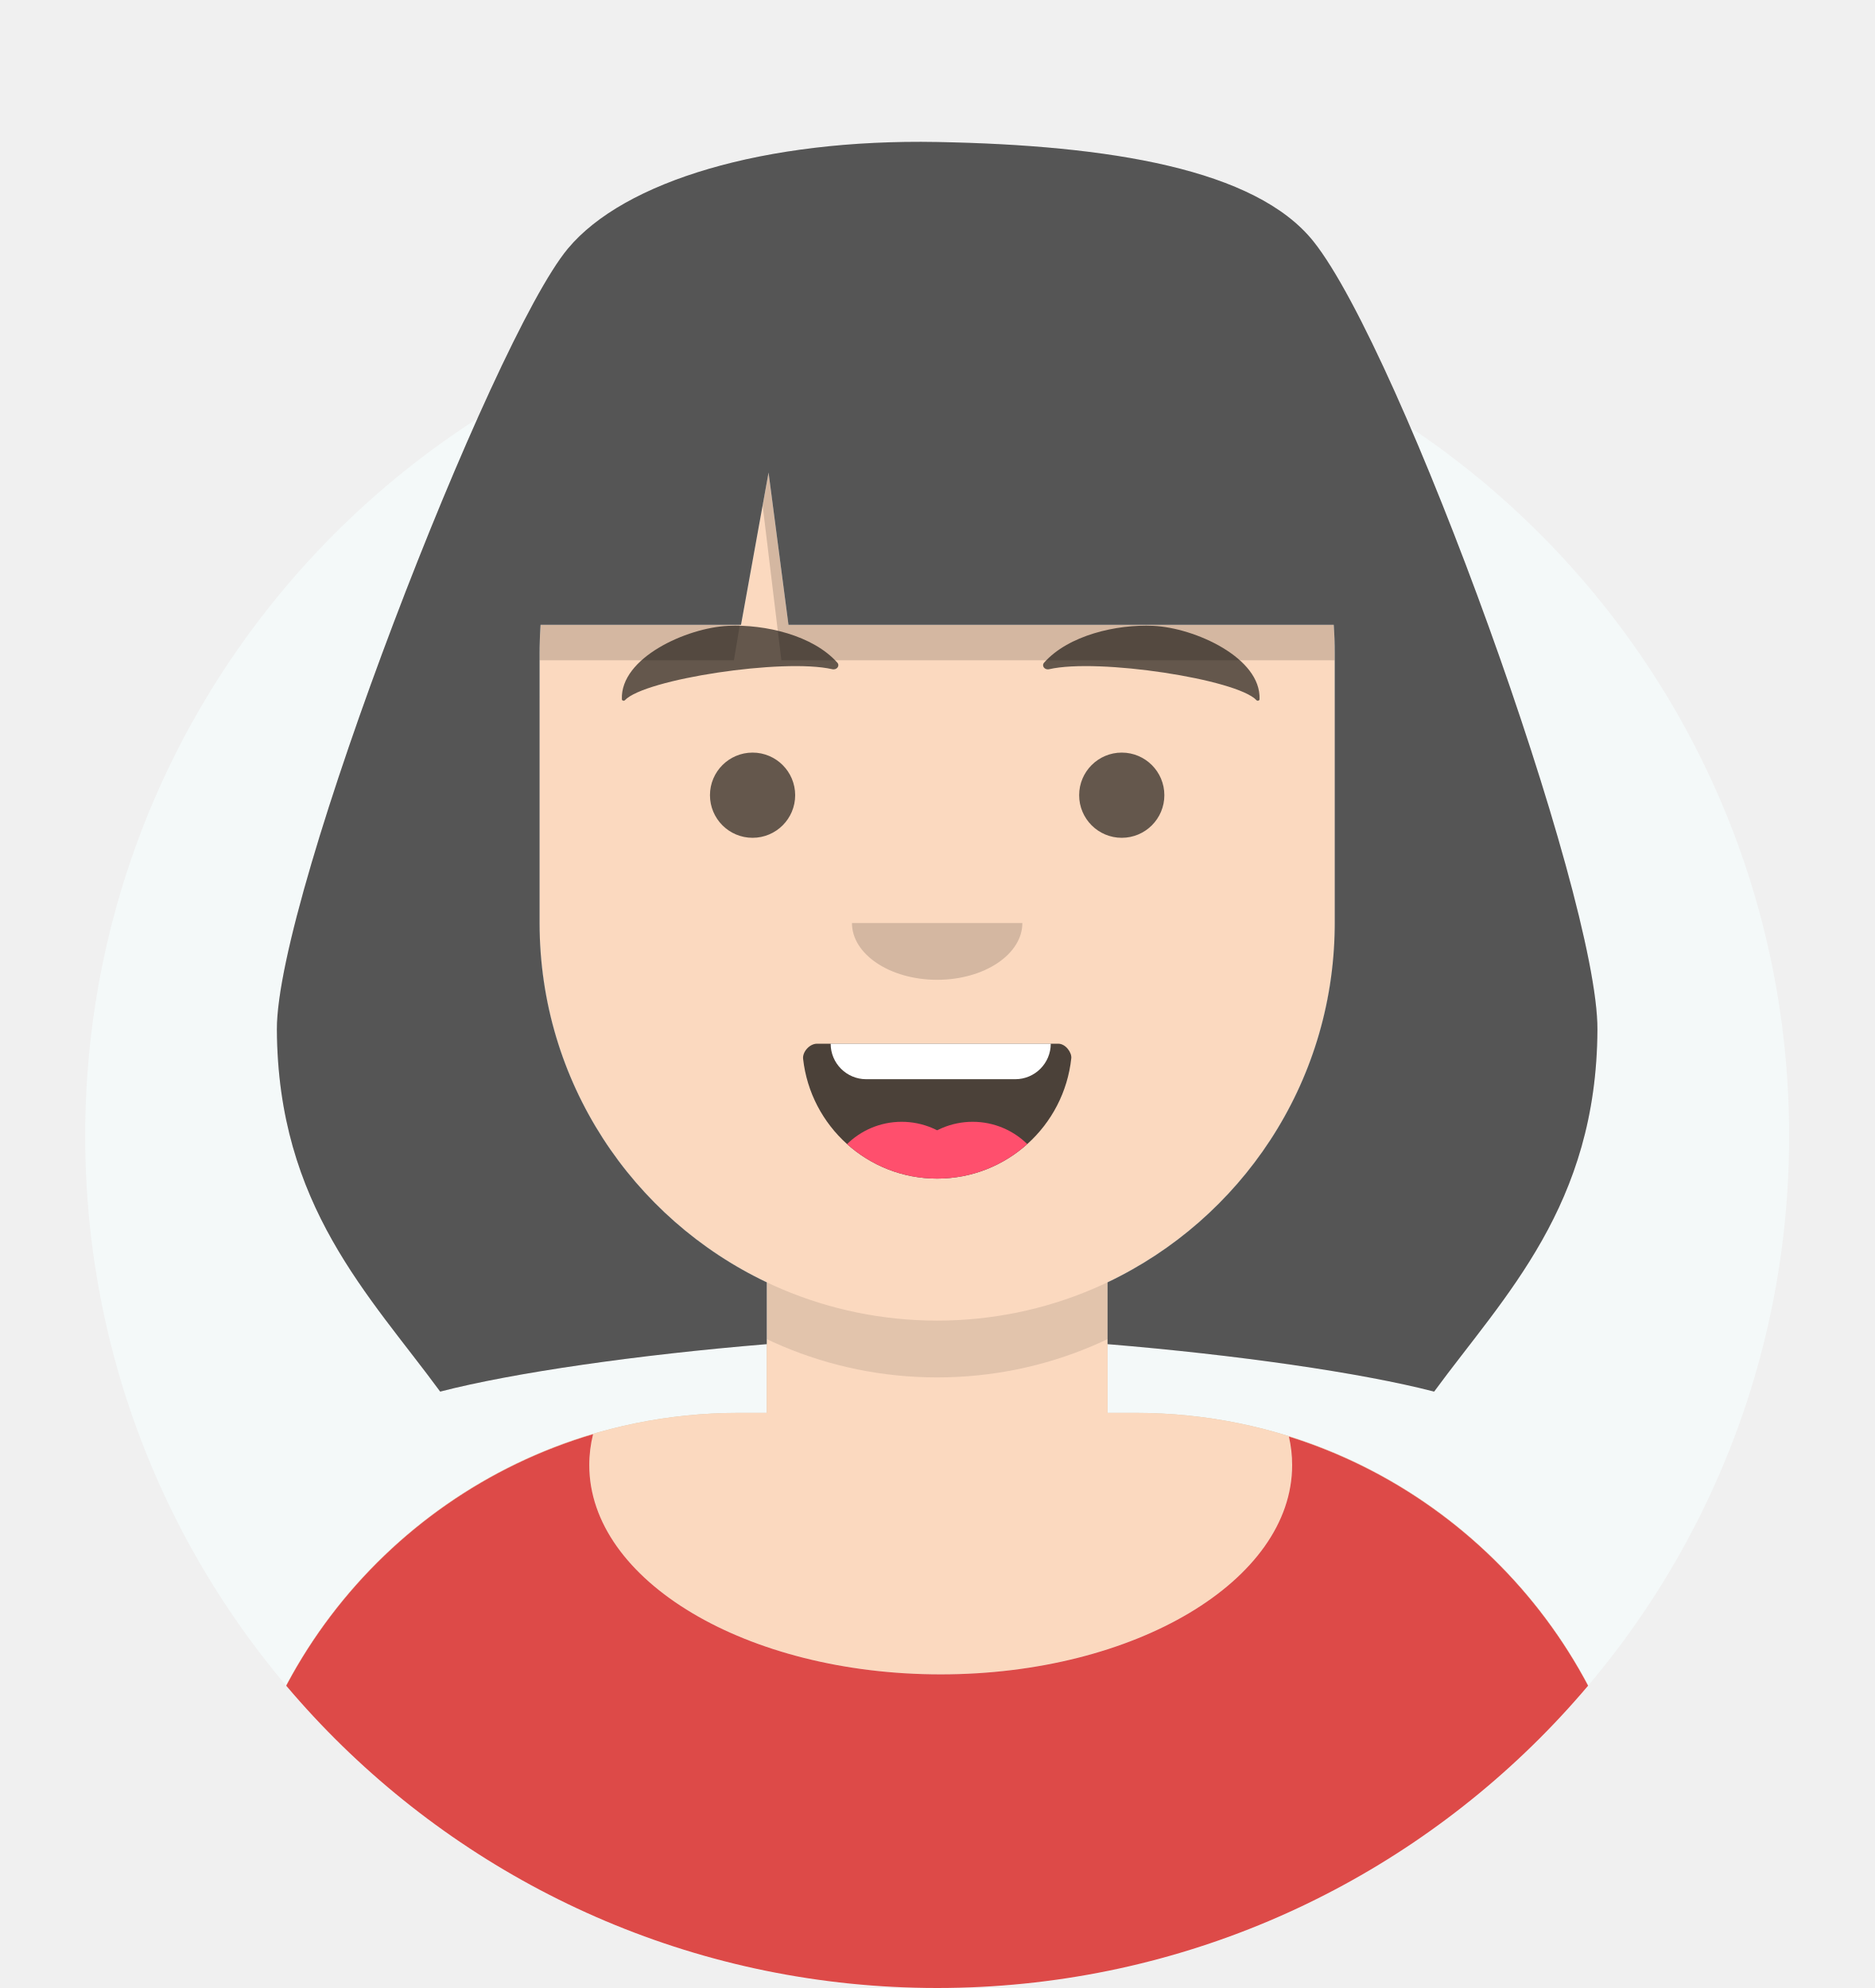
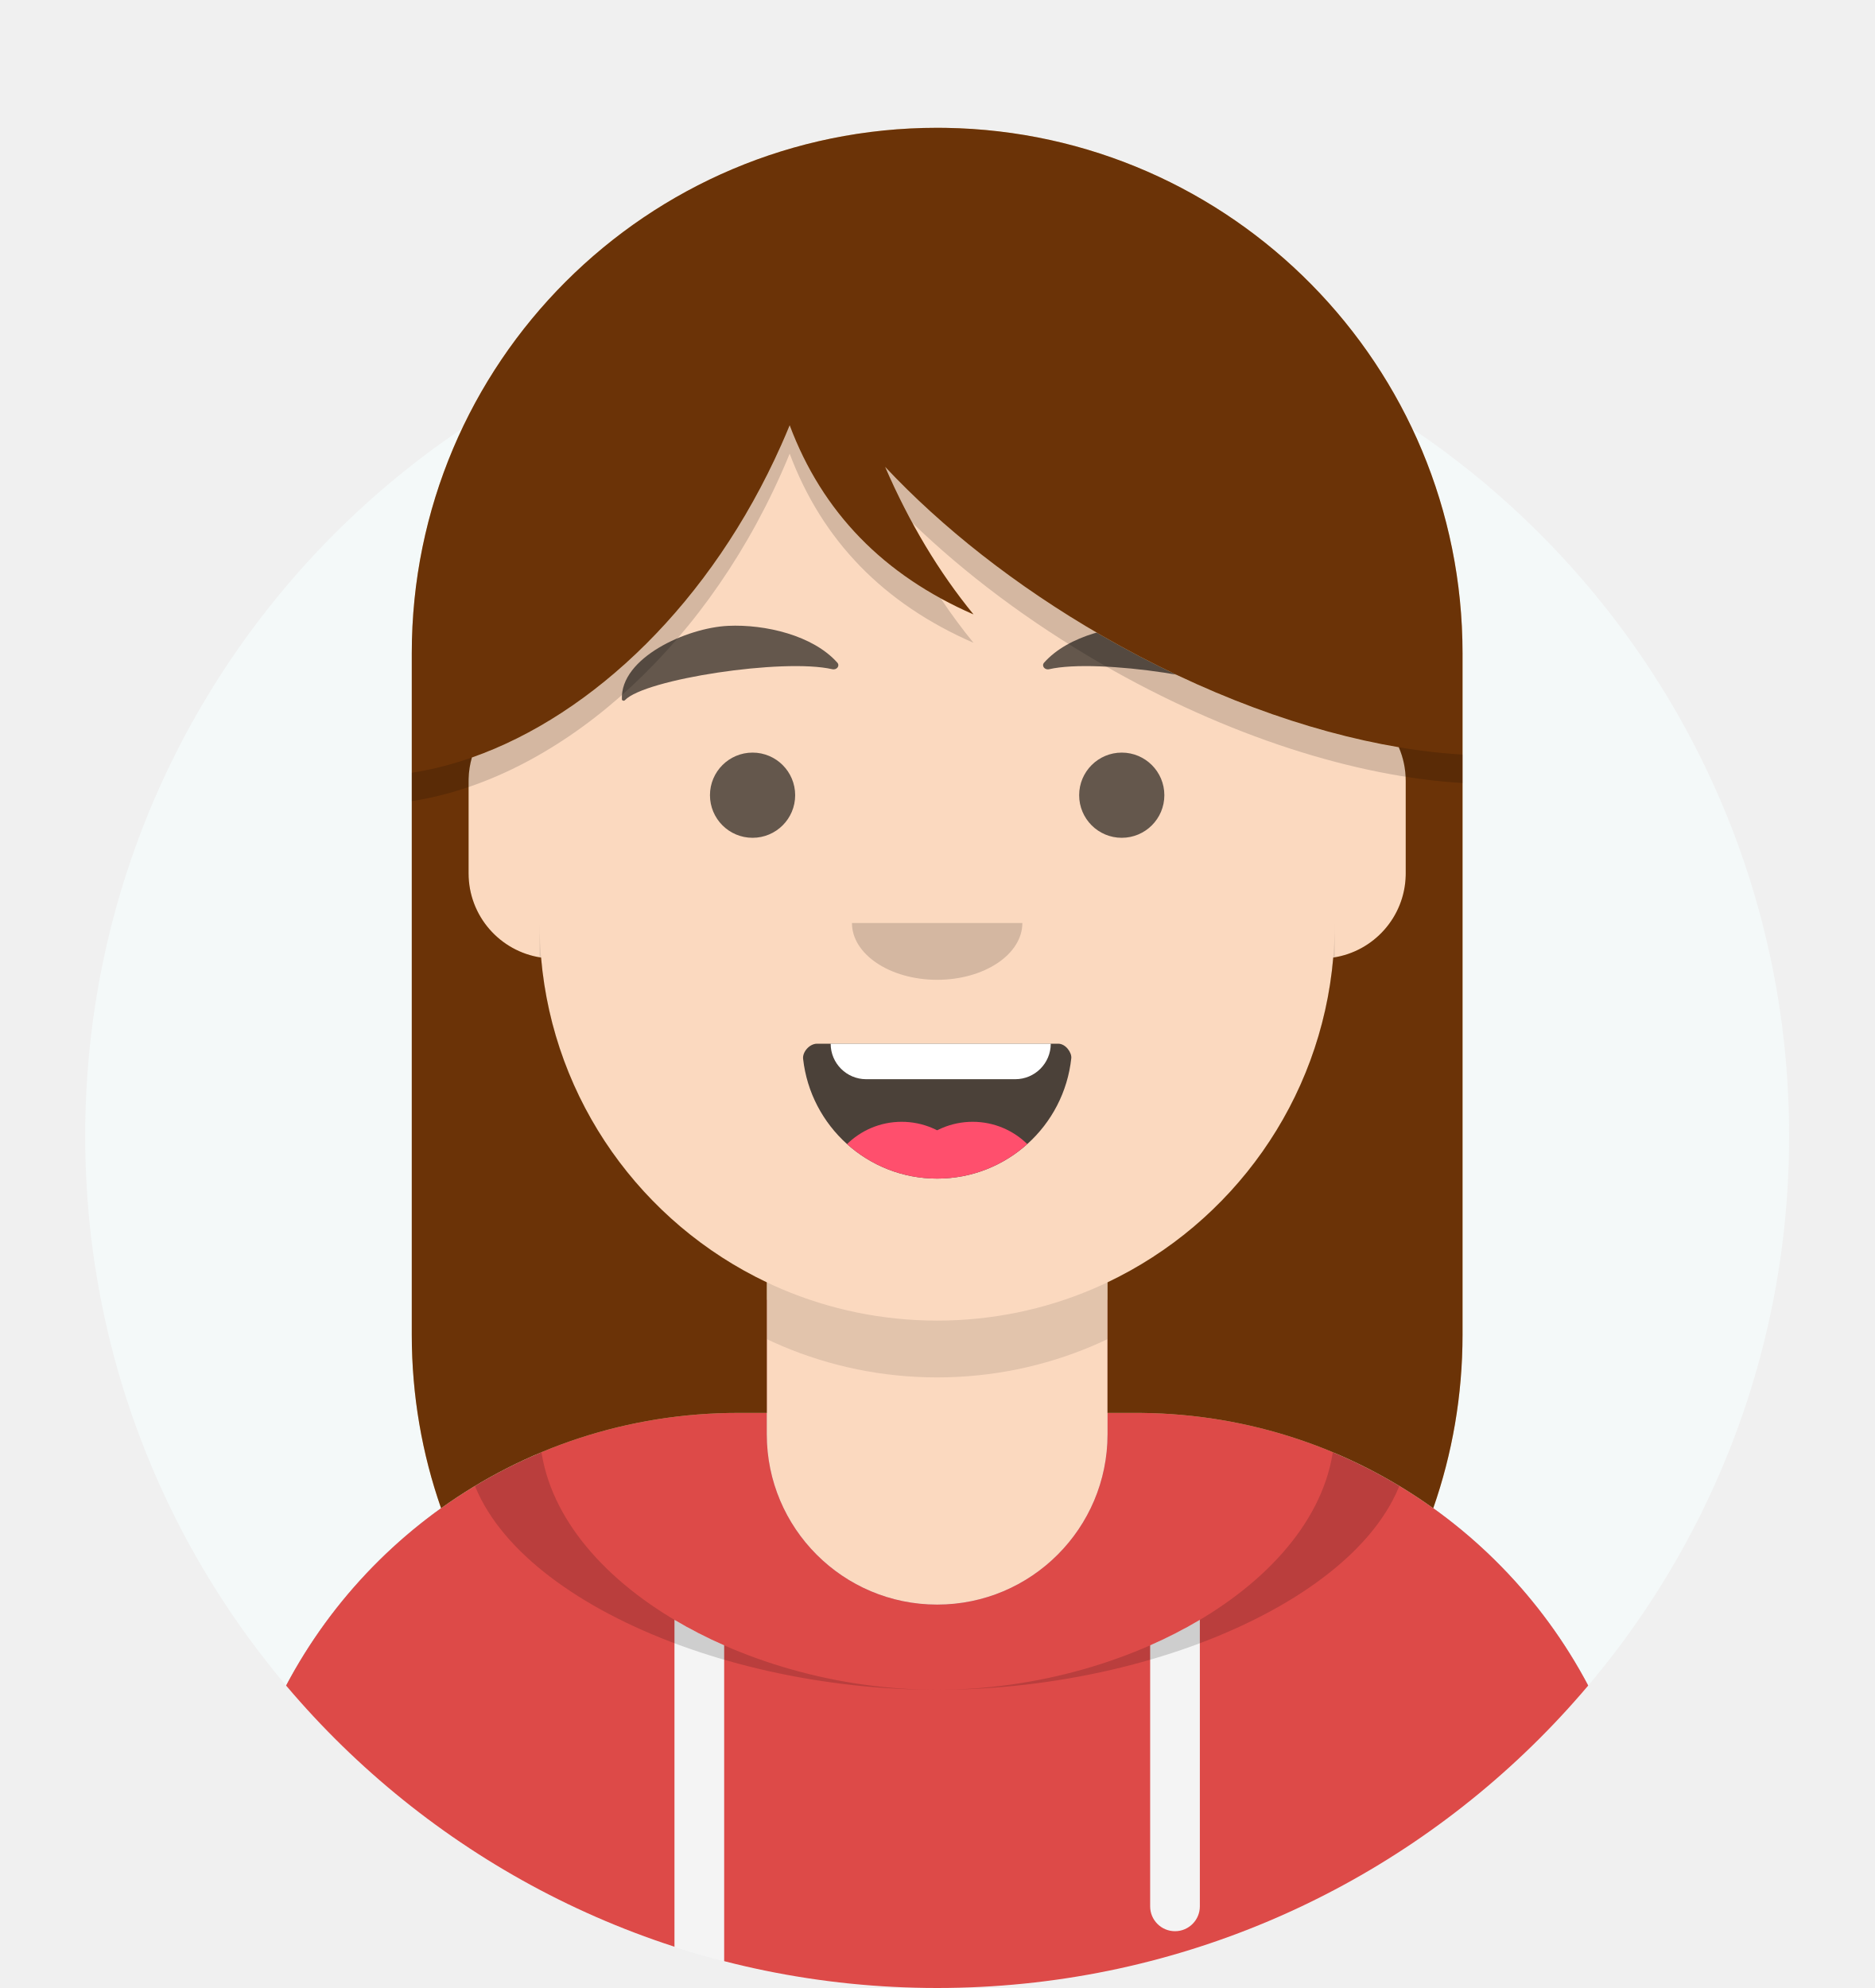
<svg xmlns="http://www.w3.org/2000/svg" xmlns:xlink="http://www.w3.org/1999/xlink" width="264px" height="280px" viewBox="0 0 264 280" version="1.1">
  <defs>
    <circle id="circle_path-1" cx="120" cy="120" r="120" />
    <path d="M-3.19744231e-14,160 L-3.19744231e-14,-1.42108547e-14 L264,-1.42108547e-14 L264,160 L252,160 C252,226.274 198.274,280 132,280 C65.726,280 12,226.274 12,160 L12,160 L-3.19744231e-14,160 Z" id="circle_path-3" />
    <path d="M100,0 C130.928,-5.68137151e-15 156,25.072 156,56 L156.001,62.166 C161.676,63.119 166,68.054 166,74 L166,88 C166,94.052 161.519,99.058 155.694,99.881 C153.628,119.686 141.238,136.422 124.001,144.61 L124,163 L128,163 C167.765,163 200,195.235 200,235 L200,244 L0,244 L0,235 C-4.86974701e-15,195.235 32.235,163 72,163 L76,163 L76,144.611 C58.763,136.422 46.372,119.687 44.305,99.881 C38.481,99.058 34,94.052 34,88 L34,74 C34,68.054 38.325,63.118 44,62.166 L44,56 C44,25.072 69.072,5.68137151e-15 100,0 Z" id="circle_path-5" />
    <path d="M83,36.348 C83,52.629 105.162,65.828 132.5,65.828 C159.838,65.828 182,52.629 182,36.348 C182,34.985 181.845,33.645 181.544,32.331 C210.784,41.488 232,68.792 232,101.052 L232,110 L32,110 L32,101.052 C32,68.397 53.739,40.82 83.534,32.002 C83.182,33.421 83,34.871 83,36.348 Z" id="circle_path-7" />
    <rect id="circle_path-9" x="0" y="0" width="264" height="280" />
    <path d="M74,0 C114.869,0 148,33.131 148,74 L148,84.148 L148,197.608 C135.525,187.237 119.491,181 102,181 L102,181 L98,181 L98,162.611 C115.531,154.283 128.048,137.115 129.791,116.867 C135.569,116.002 140,111.019 140,105 L140,105 L140,92 C140,87.354 137.359,83.324 133.497,81.33 C132.724,81.05 131.952,80.748 131.181,80.426 C130.795,80.32 130.401,80.233 130,80.166 L130,80.166 L130,79.917 C117.224,74.234 104.878,63.071 96.11,47.885 C93.175,42.801 90.831,37.595 89.066,32.397 C80.431,42.941 67.745,53.602 52.342,62.495 C42.778,68.017 33.147,72.291 24,75.266 L24,137.247 C29.602,148.318 38.773,157.278 50,162.611 L50,162.611 L50,181 L46,181 C38.327,181 30.935,182.2 24,184.423 L24,230 C24,244.106 13.569,255.776 0,257.716 L0,74 C0,33.131 33.131,0 74,0 Z" id="circle_path-11" />
  </defs>
  <g id="circle_Avataaar/Circle" stroke="none" stroke-width="1" fill="none" fill-rule="evenodd">
    <g id="circle_Circle" transform="translate(12, 40)">
      <mask id="circle_mask-2" fill="white">
        <use xlink:href="#circle_path-1" />
      </mask>
      <use id="circle_Background-Color" fill="#F4F9F9" xlink:href="#circle_path-1" />
      <g id="circle_Fabric-Color" mask="url(#circle_mask-2)" fill="">
        <rect id="circle_🖍Color" x="0" y="0" width="240" height="240" />
      </g>
    </g>
    <mask id="circle_mask-4" fill="white">
      <use xlink:href="#circle_path-3" />
    </mask>
    <g id="circle_Mask" />
    <g id="circle_Avataaar" mask="url(#circle_mask-4)">
      <g id="circle_Body" transform="translate(32, 36)">
        <mask id="circle_mask-6" fill="white">
          <use xlink:href="#circle_path-5" />
        </mask>
        <use fill="#D0C6AC" xlink:href="#circle_path-5" />
        <g id="circle_Skin-Color" mask="url(#circle_mask-6)" fill="#FBD9BF">
          <g transform="translate(-32, 0)" id="circle_Color">
            <rect x="0" y="0" width="264" height="244" />
          </g>
        </g>
        <path d="M44,94 C44,124.928 69.072,150 100,150 C130.928,150 156,124.928 156,94 L156,94 L156,102 C156,132.928 130.928,158 100,158 C69.072,158 44,132.928 44,102 Z" id="circle_Neck-Shadow" fill-opacity="0.1" fill="#000000" mask="url(#circle_mask-6)" />
      </g>
      <g id="circle_Clothing" transform="translate(0, 170)">
        <defs>
-           <path d="M83,36.348 C83,52.629 105.162,65.828 132.5,65.828 C159.838,65.828 182,52.629 182,36.348 C182,34.985 181.845,33.645 181.544,32.331 C210.784,41.488 232,68.792 232,101.052 L232,110 L32,110 L32,101.052 C32,68.397 53.739,40.82 83.534,32.002 C83.182,33.421 83,34.871 83,36.348 Z" id="shirt_scoop_neck_path-1" />
+           <path d="M187.997,34.742 L187.995,34.645 C213.853,45.567 232,71.164 232,100.999 L232,110 L32,110 L32,100.999 C32,71.164 50.147,45.567 76.006,34.644 C76.282,20.552 90.082,15.076 108,13.071 L108,32 C108,45.255 118.745,56 132,56 C145.255,56 156,45.255 156,32 L156,32 L156.001,13.071 C173.96,15.081 187.783,20.577 187.997,34.742 Z" id="hoodie_path-1" />
        </defs>
-         <g id="shirt_scoop_neck_Clothing/Shirt-Scoop-Neck" stroke="none" stroke-width="1" fill="none" fill-rule="evenodd">
-           <mask id="shirt_scoop_neck_mask-2" fill="white">
-             <use xlink:href="#shirt_scoop_neck_path-1" />
+         <g id="hoodie_Clothing/Hoodie" stroke="none" stroke-width="1" fill="none" fill-rule="evenodd">
+           <mask id="hoodie_mask-2" fill="white">
+             <use xlink:href="#hoodie_path-1" />
          </mask>
-           <use id="shirt_scoop_neck_Clothes" fill="#E6E6E6" xlink:href="#shirt_scoop_neck_path-1" />
-           <g id="shirt_scoop_neck_Fabric-Color" mask="url(#shirt_scoop_neck_mask-2)" fill="#DD4A48">
-             <rect id="shirt_scoop_neck_🖍Color" x="0" y="0" width="264" height="110" />
+           <use id="hoodie_Hoodie" fill="#B7C1DB" xlink:href="#hoodie_path-1" />
+           <g id="hoodie_Fabric-Color" mask="url(#hoodie_mask-2)" fill="#DD4A48">
+             <rect id="hoodie_🖍Color" x="0" y="0" width="264" height="110" />
          </g>
+           <path d="M102,61.739 L102,110 L95,110 L94.999,58.15 C97.203,59.46 99.546,60.661 102,61.739 Z M169.001,58.149 L169,98.5 C169,100.433 167.433,102 165.5,102 C163.567,102 162,100.433 162,98.5 L162.001,61.738 C164.455,60.66 166.798,59.459 169.001,58.149 Z" id="hoodie_Straps" fill="#F4F4F4" mask="url(#hoodie_mask-2)" />
+           <path d="M132,68 L130.996,67.995 C97.88,67.68 65.5,51.823 65.5,32.308 C65.5,21.243 75.909,15.571 90.959,12.725 C81.875,16.075 76,21.706 76,31.077 C76,51.469 103.821,68 132,68 Z M132,68 C160.179,68 188,51.469 188,31.077 C188,21.706 182.125,16.075 173.041,12.725 C188.091,15.571 198.5,21.243 198.5,32.308 C198.5,52.02 165.462,68 132,68 L132,68 Z" id="hoodie_Shadow" fill-opacity="0.16" fill="#000000" mask="url(#hoodie_mask-2)" />
        </g>
      </g>
      <g id="circle_Face" transform="translate(76, 82)" fill="#000000">
        <g id="circle_Mouth" transform="translate(2, 52)">
          <defs>
            <path d="M35.118,15.128 C36.176,24.62 44.226,32 54,32 C63.804,32 71.874,24.574 72.892,15.04 C72.974,14.273 72.117,13 71.043,13 C56.149,13 44.738,13 37.087,13 C36.007,13 35.012,14.178 35.118,15.128 Z" id="smile_path-1" />
          </defs>
          <g id="smile_Mouth/Smile" stroke="none" stroke-width="1" fill="none" fill-rule="evenodd">
            <mask id="smile_mask-2" fill="white">
              <use xlink:href="#smile_path-1" />
            </mask>
            <use id="smile_Mouth" fill-opacity="0.7" fill="#000000" xlink:href="#smile_path-1" />
            <path d="M44,2 L65,2 C67.761,2 70,4.239 70,7 L70,13 C70,15.761 67.761,18 65,18 L44,18 C41.239,18 39,15.761 39,13 L39,7 C39,4.239 41.239,2 44,2 Z" id="smile_Teeth" fill="#FFFFFF" mask="url(#smile_mask-2)" />
            <g id="smile_Tongue" mask="url(#smile_mask-2)" fill="#FF4F6D">
              <g transform="translate(38, 24)">
                <circle cx="11" cy="11" r="11" />
                <circle cx="21" cy="11" r="11" />
              </g>
            </g>
          </g>
        </g>
        <g id="circle_Nose" transform="translate(28, 40)" fill-opacity="0.16">
          <g id="default_Nose/Default" stroke="none" stroke-width="1" fill="none" fill-rule="evenodd" fill-opacity="0.16">
            <path d="M16,8 C16,12.418 21.373,16 28,16 L28,16 C34.627,16 40,12.418 40,8" id="default_Nose" fill="#000000" />
          </g>
        </g>
        <g id="circle_Eyes" transform="translate(0, 8)">
          <g id="default_Eyes/Default-😀" stroke="none" stroke-width="1" fill="none" fill-rule="evenodd" fill-opacity="0.6">
            <circle id="default_Eye" fill="#000000" cx="30" cy="22" r="6" />
            <circle id="default_Eye" fill="#000000" cx="82" cy="22" r="6" />
          </g>
        </g>
        <g id="circle_Eyebrow" fill-opacity="0.6">
          <g id="default_natural_Eyebrow/Natural/Default-Natural" stroke="none" stroke-width="1" fill="none" fill-rule="evenodd" fill-opacity="0.6">
            <path d="M26.039,6.21 C20.278,6.983 11.293,12.005 12.044,17.818 C12.069,18.008 12.357,18.067 12.481,17.908 C14.967,14.72 34.193,10.037 41.194,11.015 C41.835,11.104 42.258,10.443 41.821,10.03 C38.077,6.495 31.2,5.512 26.039,6.21" id="default_natural_Eyebrow" fill="#000000" transform="translate(27, 12) rotate(5) translate(-27, -12) " />
            <path d="M85.039,6.21 C79.278,6.983 70.293,12.005 71.044,17.818 C71.069,18.008 71.357,18.067 71.481,17.908 C73.967,14.72 93.193,10.037 100.194,11.015 C100.835,11.104 101.258,10.443 100.821,10.03 C97.077,6.495 90.2,5.512 85.039,6.21" id="default_natural_Eyebrow" fill="#000000" transform="translate(86, 12) scale(-1, 1) rotate(5) translate(-86, -12) " />
          </g>
        </g>
      </g>
      <g id="circle_Top">
        <defs>
-           <path d="M93,1 C117.305,1.449 137.862,4.812 146,15 C158.324,30.428 186.085,107.015 186,126 C185.885,150.8 172.953,163.439 163,177 C152.721,174.335 135.146,171.816 117.001,170.317 L117.001,161.61 C135.731,152.712 148.738,133.723 148.996,111.669 L149,111 L149,73 C149,71.655 148.953,70.321 148.859,69 L72.058,69 L69.253,47.556 L65.374,69 L37.141,69 C37.069,70.017 37.024,71.042 37.008,72.074 L37,73 L37,111 C37,133.339 50.08,152.623 69,161.611 L69.001,170.317 C50.855,171.816 33.279,174.335 23,177 C13.048,163.439 0.116,150.8 -0,126 C-0.085,107.015 30.319,28.795 41,16 C48.923,6.509 68.695,0.551 93,1 Z" id="mia_wallace_path-1" />
+           <path d="M74,0 L75.224,0.01 C115.528,0.663 148,33.54 148,74 L148,74 L148,88.281 L148,88.281 L148,170 C148,178.558 146.547,186.777 143.875,194.424 C132.269,186.112 118.092,181.164 102.767,181.004 L102,181 L98,181 L98.001,162.61 C115.531,154.282 128.048,137.114 129.791,116.867 C135.471,116.017 139.849,111.186 139.996,105.305 L140,105 L140,92 C140,90.31 139.651,88.702 139.021,87.244 C126.064,85.057 111.478,79.768 97.149,71.495 C85.017,64.491 74.646,56.258 66.67,47.752 C70.096,55.66 74.246,62.588 79.118,68.535 C66.443,63.012 57.813,54.132 53.227,41.896 C52.849,42.818 52.456,43.739 52.046,44.658 C42.207,66.757 25.592,82.682 8.462,88.693 C8.188,89.65 8.03,90.656 8.004,91.695 L8,92 L8,105 C8,111.019 12.431,116.003 18.209,116.867 C19.952,137.115 32.469,154.283 50,162.611 L50,181 L46,181 C30.381,181 15.924,185.973 4.126,194.422 C1.453,186.777 1.04809353e-15,178.558 0,170 L0,74 C-5.00501776e-15,33.131 33.131,7.50752664e-15 74,0 Z" id="straight_strand_path-1" />
        </defs>
-         <g id="mia_wallace_Top/Long-Hair/Mia-Wallace" stroke="none" stroke-width="1" fill="none" fill-rule="evenodd">
-           <path d="M69.033,76.213 C81.971,43.129 95.646,26.587 110.058,26.587 C110.597,26.587 139.311,26.349 158.113,26.227 C178.767,35.585 193,55.304 193,78.115 L193,93 L110.058,93 L107.253,69.82 L103.374,93 L69,93 L69,78.115 C69,77.478 69.011,76.844 69.033,76.213 L69.033,76.213 Z" id="mia_wallace_Shadow" fill-opacity="0.16" fill="#000000" />
-           <g id="mia_wallace_Hair" transform="translate(39, 19)">
-             <mask id="mia_wallace_mask-2" fill="white">
-               <use xlink:href="#mia_wallace_path-1" />
+         <g id="straight_strand_Top/Long-Hair/Straight-+-Strand" stroke="none" stroke-width="1" fill="none" fill-rule="evenodd" transform="translate(-1 0)">
+           <g id="straight_strand_Hair" transform="translate(59, 18)">
+             <mask id="straight_strand_mask-2" fill="white">
+               <use xlink:href="#straight_strand_path-1" />
            </mask>
-             <use id="mia_wallace_Combined-Shape" fill="#E6E6E6" xlink:href="#mia_wallace_path-1" />
-             <g id="mia_wallace_Hair-Color" mask="url(#mia_wallace_mask-2)" fill="#555555">
-               <g transform="translate(-39, -19)" id="mia_wallace_Color">
-                 <rect x="0" y="0" width="266" height="280" />
+             <use fill="#ECC797" xlink:href="#straight_strand_path-1" />
+             <g id="straight_strand_Hair-Color" mask="url(#straight_strand_mask-2)" fill="#6B3307">
+               <g transform="translate(-58, -18)" id="straight_strand_Color">
+                 <rect x="0" y="0" width="264" height="280" />
              </g>
            </g>
          </g>
-           <g id="mia_wallace_Facial-Hair" transform="translate(49, 72)" />
-           <g id="mia_wallace_Accessory" transform="translate(62, 85)" />
+           <path d="M111.046,62.658 C111.456,61.739 111.849,60.818 112.227,59.896 C116.232,70.583 123.322,78.71 133.498,84.276 C134.958,86.471 136.498,88.557 138.118,90.535 C125.443,85.012 116.813,76.132 112.227,63.896 C111.849,64.818 111.456,65.739 111.046,66.658 C99.59,92.39 78.945,109.75 59,112.838 L59,112.838 L59,108.838 C78.945,105.75 99.59,88.39 111.046,62.658 Z M207,110.281 C192.047,109.413 173.901,103.745 156.149,93.495 C145.875,87.564 136.864,80.75 129.5,73.637 C128.137,71.126 126.86,68.498 125.67,65.752 C133.646,74.258 144.017,82.491 156.149,89.495 C173.901,99.745 192.047,105.413 207,106.281 Z" id="straight_strand_Shadow" fill-opacity="0.16" fill="#000000" />
+           <g id="straight_strand_Facial-Hair" transform="translate(49, 72)" />
+           <g id="straight_strand_Accessory" transform="translate(62, 85)" />
        </g>
      </g>
    </g>
  </g>
</svg>
